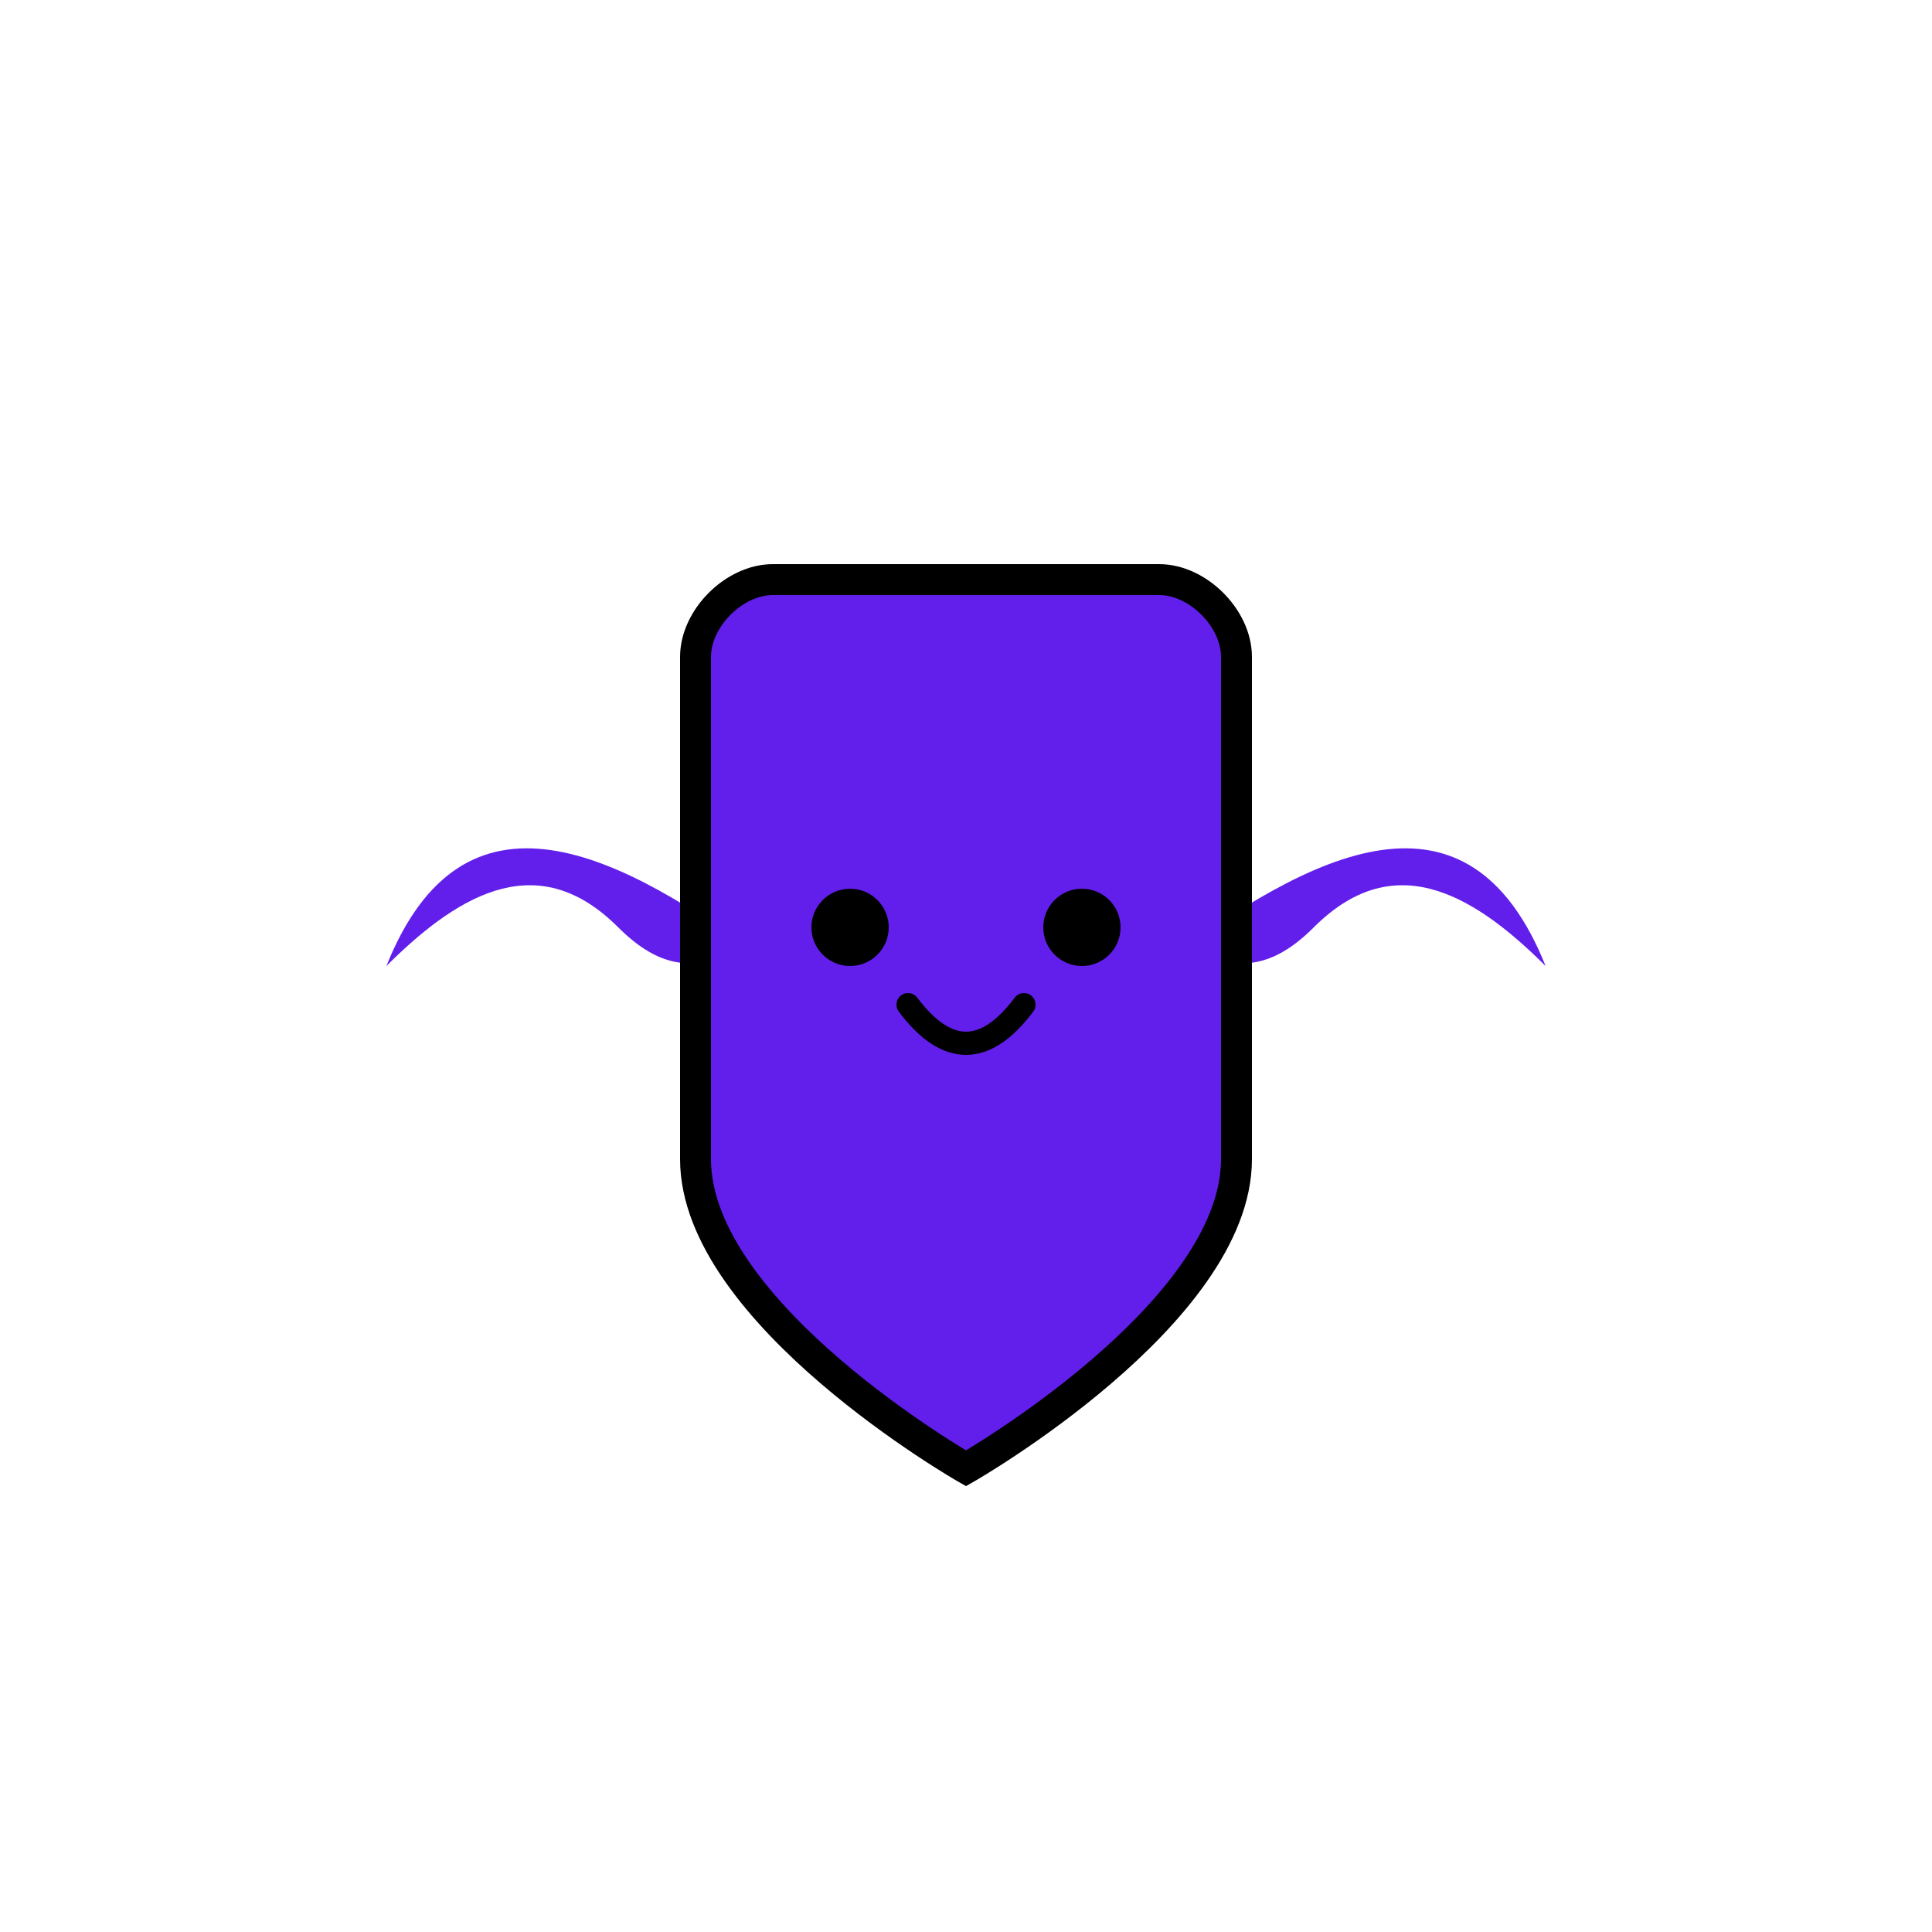
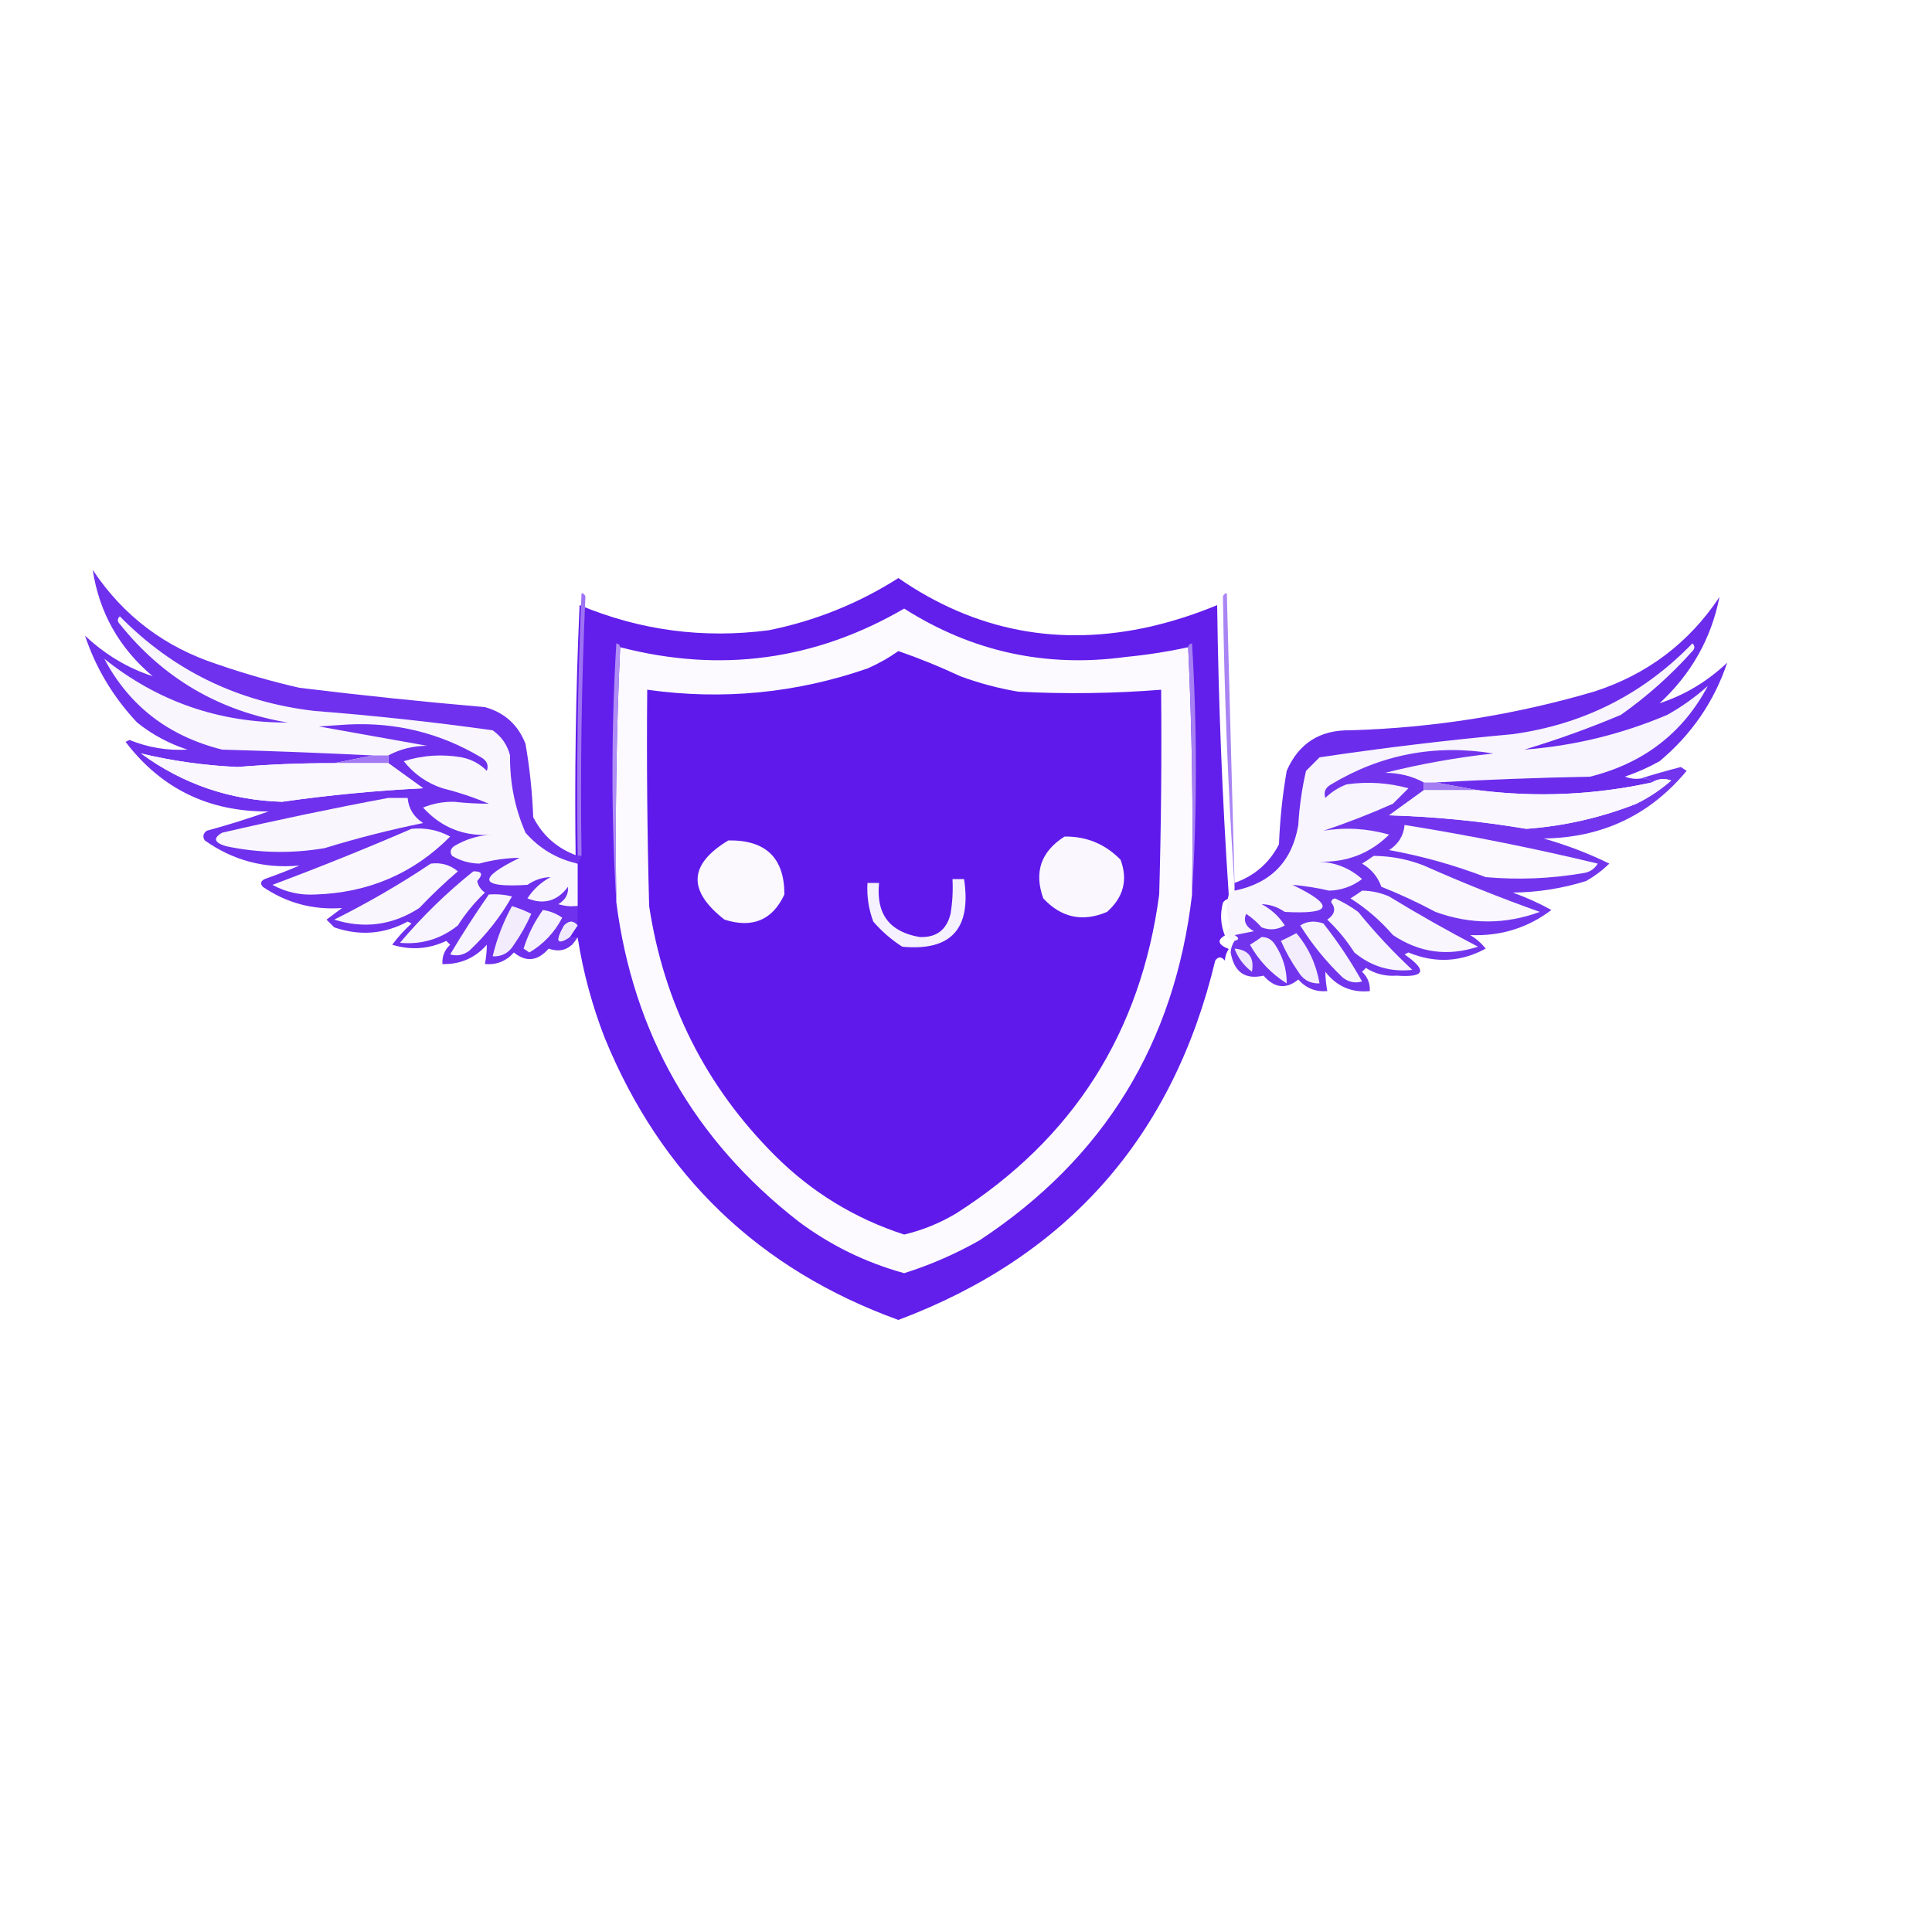
- <svg xmlns="http://www.w3.org/2000/svg" viewBox="0 0 500 500" width="500" height="500">
-   <g transform="translate(100, 100)">
-     <path d="M 100 150 C 60 120, 20 100, 0 150 C 20 130, 40 120, 60 140 C 80 160, 90 140, 100 150" fill="#621eeb" />
-     <path d="M 200 150 C 240 120, 280 100, 300 150 C 280 130, 260 120, 240 140 C 220 160, 210 140, 200 150" fill="#621eeb" />
-     <path d="M 100 50 L 200 50 C 210 50, 220 60, 220 70 L 220 200 C 220 240, 150 280, 150 280 C 150 280, 80 240, 80 200 L 80 70 C 80 60, 90 50, 100 50 Z" fill="#621eeb" stroke="#000000" stroke-width="8" />
-     <circle cx="120" cy="140" r="10" fill="#000000" />
-     <circle cx="180" cy="140" r="10" fill="#000000" />
-     <path d="M 135 160 Q 150 180 165 160" fill="none" stroke="#000000" stroke-width="6" stroke-linecap="round" />
+ <svg xmlns="http://www.w3.org/2000/svg" width="500" height="500" clip-rule="evenodd" version="1.1">
+   <g>
+     <g transform="translate(-1.5024 2.10337)" id="svg_3">
+       <path id="svg_4" d="m316.5,154.5c0.336,25.183 1.336,50.183 3,75c0,0.333 0,0.667 0,1c-0.617,0.111 -1.117,0.444 -1.5,1c-0.777,2.929 -0.61,5.763 0.5,8.5c-2.112,1.217 -1.779,2.383 1,3.5c-0.61,0.891 -0.943,1.891 -1,3c-0.897,-1.098 -1.73,-1.098 -2.5,0c-10.926,45.549 -38.259,76.549 -82,93c-36.079,-13.078 -61.412,-37.411 -76,-73c-3.27,-8.415 -5.604,-17.081 -7,-26c-0.717,0.544 -1.217,1.211 -1.5,2c-0.667,0 -1.333,0 -2,0c0.667,-1 1.333,-2 2,-3c0,-1.667 0,-3.333 0,-5c0,-3.667 0,-7.333 0,-11c0.333,-0.667 0.667,-1.333 1,-2c-0.331,-22.506 0.003,-44.84 1,-67c15.671,6.559 32.005,8.725 49,6.5c12.045,-2.443 23.212,-6.943 33.5,-13.5c19.9,13.761 41.733,17.928 65.5,12.5c5.834,-1.374 11.501,-3.207 17,-5.5z" fill="#621eeb" />
+     </g>
+     <g id="svg_5">
+       <path id="svg_6" d="m316.5,154.5c0.06,-0.543 0.393,-0.876 1,-1c0.667,25.163 1.333,50.163 2,75c0,0.333 0,0.667 0,1c-1.664,-24.817 -2.664,-49.817 -3,-75z" fill="#a984f4" />
+     </g>
+     <g id="svg_7">
+       <path id="svg_8" d="m151.5,154.5c-0.997,22.16 -1.331,44.494 -1,67c-0.333,0 -0.667,0 -1,0c-0.333,-22.676 0,-45.343 1,-68c0.607,0.124 0.94,0.457 1,1z" fill="#9e73f3" />
+     </g>
+     <g id="svg_9">
+       <path id="svg_10" d="m307.5,167.5c0.997,21.16 1.331,42.493 1,64c-4.476,38.47 -22.809,68.304 -55,89.5c-6.22,3.528 -12.72,6.361 -19.5,8.5c-10.046,-2.773 -19.213,-7.273 -27.5,-13.5c-26.945,-21.054 -42.611,-48.554 -47,-82.5c-0.331,-22.173 0.003,-44.173 1,-66c25.962,6.73 50.462,3.397 73.5,-10c17.585,11.189 36.752,15.356 57.5,12.5c5.398,-0.517 10.731,-1.351 16,-2.5z" fill="#fcfafe" />
+     </g>
+     <g id="svg_11">
+       <path id="svg_12" d="m160.5,167.5c-0.997,21.827 -1.331,43.827 -1,66c-1.328,-22.17 -1.328,-44.504 0,-67c0.607,0.124 0.94,0.457 1,1z" fill="#af8df5" />
+     </g>
+     <g id="svg_13">
+       <path id="svg_14" d="m307.5,167.5c0.06,-0.543 0.393,-0.876 1,-1c1.328,21.83 1.328,43.496 0,65c0.331,-21.507 -0.003,-42.84 -1,-64z" fill="#a57ff3" />
+     </g>
+     <g id="svg_15">
+       <path id="svg_16" d="m232.5,168.5c5.415,1.871 10.748,4.038 16,6.5c4.875,1.802 9.875,3.135 15,4c12.348,0.649 24.681,0.482 37,-0.5c0.167,17.67 0,35.336 -0.5,53c-4.758,35.699 -22.258,63.199 -52.5,82.5c-4.246,2.542 -8.746,4.376 -13.5,5.5c-12.806,-4.153 -23.972,-10.986 -33.5,-20.5c-17.843,-17.852 -28.676,-39.352 -32.5,-64.5c-0.5,-18.664 -0.667,-37.33 -0.5,-56c19.482,2.739 38.482,0.905 57,-5.5c2.891,-1.274 5.558,-2.774 8,-4.5z" fill="#5f1aeb" />
+     </g>
+     <g id="svg_17">
+       <path id="svg_18" d="m149.5,223.5c0,3.667 0,7.333 0,11c-1.699,0.16 -3.366,-0.006 -5,-0.5c1.829,-1.113 2.663,-2.613 2.5,-4.5c-2.76,3.707 -6.26,4.707 -10.5,3c1.524,-2.358 3.524,-4.191 6,-5.5c-2.098,0.032 -4.098,0.699 -6,2c-12.456,0.763 -13.123,-1.57 -2,-7c-3.512,0.05 -7.012,0.55 -10.5,1.5c-2.526,-0.065 -4.859,-0.732 -7,-2c-0.617,-0.949 -0.451,-1.782 0.5,-2.5c3.069,-1.846 6.402,-2.846 10,-3c-7.211,0.6 -13.211,-1.734 -18,-7c2.539,-1.047 5.205,-1.547 8,-1.5c3.046,0.339 6.046,0.505 9,0.5c-3.846,-1.632 -7.846,-2.966 -12,-4c-4.033,-1.349 -7.366,-3.682 -10,-7c4.882,-1.555 9.882,-1.888 15,-1c2.534,0.516 4.7,1.683 6.5,3.5c0.507,-1.496 0.007,-2.663 -1.5,-3.5c-10.586,-6.302 -22.086,-9.135 -34.5,-8.5c-2.5,0.167 -5,0.333 -7.5,0.5c9.343,1.668 18.677,3.335 28,5c-3.657,0.05 -6.99,0.883 -10,2.5c-1.333,0 -2.667,0 -4,0c-12.99,-0.633 -25.99,-1.133 -39,-1.5c-13.876,-3.467 -24.043,-11.301 -30.5,-23.5c13.842,11.059 29.675,16.559 47.5,16.5c-17.8,-2.98 -32.3,-11.48 -43.5,-25.5c-0.667,-0.667 -0.667,-1.333 0,-2c13.85,14.075 30.684,22.241 50.5,24.5c15.397,1.195 30.73,2.861 46,5c2.31,1.637 3.81,3.804 4.5,6.5c-0.095,6.971 1.238,13.638 4,20c3.642,4.148 8.142,6.814 13.5,8z" fill="#f9f6fe" />
+     </g>
+     <g id="svg_19">
+       <path id="svg_20" d="m371.5,202.5c-1,0 -2,0 -3,0c-3.028,-1.64 -6.361,-2.474 -10,-2.5c9.191,-2.304 18.524,-3.971 28,-5c-15.053,-2.455 -29.053,0.211 -42,8c-1.507,0.837 -2.007,2.004 -1.5,3.5c1.579,-1.541 3.413,-2.708 5.5,-3.5c5.404,-0.772 10.738,-0.439 16,1c-1.333,1.333 -2.667,2.667 -4,4c-5.92,2.642 -11.92,4.975 -18,7c5.678,-0.945 11.344,-0.612 17,1c-4.925,4.868 -10.925,7.201 -18,7c4.27,0.251 7.936,1.751 11,4.5c-2.492,1.887 -5.325,2.887 -8.5,3c-3.197,-0.744 -6.364,-1.244 -9.5,-1.5c11.022,5.329 10.355,7.662 -2,7c-1.902,-1.301 -3.902,-1.968 -6,-2c2.476,1.309 4.476,3.142 6,5.5c-1.921,1.141 -3.921,1.308 -6,0.5c-1.185,-1.353 -2.519,-2.52 -4,-3.5c-0.782,1.829 -0.116,3.329 2,4.5c-1.667,0.333 -3.333,0.667 -5,1c1.238,0.69 1.238,1.19 0,1.5c-2.779,-1.117 -3.112,-2.283 -1,-3.5c-1.11,-2.737 -1.277,-5.571 -0.5,-8.5c0.383,-0.556 0.883,-0.889 1.5,-1c9.418,-1.918 14.918,-7.584 16.5,-17c0.273,-4.729 0.939,-9.396 2,-14c1.167,-1.167 2.333,-2.333 3.5,-3.5c16.566,-2.471 33.232,-4.471 50,-6c18.301,-2.529 33.801,-10.363 46.5,-23.5c0.667,0.667 0.667,1.333 0,2c-5.52,6.185 -11.687,11.685 -18.5,16.5c-8.207,3.464 -16.54,6.464 -25,9c12.778,-0.958 25.112,-3.958 37,-9c3.778,-2.112 7.278,-4.612 10.5,-7.5c-6.457,12.199 -16.624,20.033 -30.5,23.5c-13.354,0.262 -26.687,0.762 -40,1.5z" fill="#f8f5fe" />
+     </g>
+     <g id="svg_21">
+       <path id="svg_22" d="m424.5,201.5c1.291,-0.237 2.291,0.096 3,1c-14.851,3.246 -29.851,3.912 -45,2c-3.667,-0.667 -7.333,-1.333 -11,-2c13.313,-0.738 26.646,-1.238 40,-1.5c13.876,-3.467 24.043,-11.301 30.5,-23.5c-3.222,2.888 -6.722,5.388 -10.5,7.5c-11.888,5.042 -24.222,8.042 -37,9c8.46,-2.536 16.793,-5.536 25,-9c6.813,-4.815 12.98,-10.315 18.5,-16.5c0.667,-0.667 0.667,-1.333 0,-2c-12.699,13.137 -28.199,20.971 -46.5,23.5c-16.768,1.529 -33.434,3.529 -50,6c-1.167,1.167 -2.333,2.333 -3.5,3.5c-1.061,4.604 -1.727,9.271 -2,14c-1.582,9.416 -7.082,15.082 -16.5,17c0,-0.333 0,-0.667 0,-1c0,-0.333 0,-0.667 0,-1c5.18,-1.832 9.013,-5.165 11.5,-10c0.242,-6.384 0.908,-12.718 2,-19c3.106,-7.142 8.606,-10.642 16.5,-10.5c21.459,-0.642 42.459,-3.975 63,-10c13.742,-4.421 24.575,-12.588 32.5,-24.5c-2.131,10.75 -7.297,19.917 -15.5,27.5c6.503,-2.125 12.336,-5.625 17.5,-10.5c-3.385,10.074 -9.219,18.574 -17.5,25.5c-2.882,1.608 -5.882,2.941 -9,4c1.293,0.49 2.627,0.657 4,0.5z" fill="#6b2cec" />
+     </g>
+     <g id="svg_23">
+       <path id="svg_24" d="m149.5,221.5c0.333,0 0.667,0 1,0c-0.333,0.667 -0.667,1.333 -1,2c-5.358,-1.186 -9.858,-3.852 -13.5,-8c-2.762,-6.362 -4.095,-13.029 -4,-20c-0.69,-2.696 -2.19,-4.863 -4.5,-6.5c-15.27,-2.139 -30.603,-3.805 -46,-5c-19.816,-2.259 -36.65,-10.425 -50.5,-24.5c-0.667,0.667 -0.667,1.333 0,2c11.2,14.02 25.7,22.52 43.5,25.5c-17.825,0.059 -33.658,-5.441 -47.5,-16.5c6.457,12.199 16.624,20.033 30.5,23.5c13.01,0.367 26.01,0.867 39,1.5c-3.333,0.667 -6.667,1.333 -10,2c-8.346,-0.019 -16.679,0.314 -25,1c-8.525,-0.385 -16.858,-1.551 -25,-3.5c10.807,7.916 22.974,12.083 36.5,12.5c12.099,-1.726 24.265,-2.893 36.5,-3.5c-3.029,-2.176 -6.029,-4.343 -9,-6.5c0,-0.667 0,-1.333 0,-2c3.01,-1.617 6.343,-2.45 10,-2.5c-9.323,-1.665 -18.657,-3.332 -28,-5c2.5,-0.167 5,-0.333 7.5,-0.5c12.414,-0.635 23.914,2.198 34.5,8.5c1.507,0.837 2.007,2.004 1.5,3.5c-1.8,-1.817 -3.966,-2.984 -6.5,-3.5c-5.118,-0.888 -10.118,-0.555 -15,1c2.634,3.318 5.967,5.651 10,7c4.154,1.034 8.154,2.368 12,4c-2.954,0.005 -5.954,-0.161 -9,-0.5c-2.795,-0.047 -5.461,0.453 -8,1.5c4.789,5.266 10.789,7.6 18,7c-3.598,0.154 -6.931,1.154 -10,3c-0.951,0.718 -1.117,1.551 -0.5,2.5c2.141,1.268 4.474,1.935 7,2c3.488,-0.95 6.988,-1.45 10.5,-1.5c-11.123,5.43 -10.456,7.763 2,7c1.902,-1.301 3.902,-1.968 6,-2c-2.476,1.309 -4.476,3.142 -6,5.5c4.24,1.707 7.74,0.707 10.5,-3c0.163,1.887 -0.671,3.387 -2.5,4.5c1.634,0.494 3.301,0.66 5,0.5c0,1.667 0,3.333 0,5c-1.042,-1.291 -2.208,-1.291 -3.5,0c-2.376,4.21 -1.876,5.21 1.5,3c0.667,0 1.333,0 2,0c-1.754,3.134 -4.254,4.134 -7.5,3c-2.855,3.25 -5.855,3.583 -9,1c-1.995,2.247 -4.495,3.247 -7.5,3c0.315,-1.726 0.481,-3.393 0.5,-5c-3.065,3.449 -6.898,5.116 -11.5,5c-0.117,-1.984 0.55,-3.65 2,-5c-0.333,-0.333 -0.667,-0.667 -1,-1c-4.51,2.137 -9.177,2.47 -14,1c1.482,-1.983 3.149,-3.816 5,-5.5c-0.333,-0.167 -0.667,-0.333 -1,-0.5c-6.063,3.272 -12.396,3.772 -19,1.5c-0.667,-0.667 -1.333,-1.333 -2,-2c1.333,-1 2.667,-2 4,-3c-7.497,0.535 -14.331,-1.298 -20.5,-5.5c-0.688,-0.832 -0.521,-1.498 0.5,-2c3.039,-1.069 6.039,-2.235 9,-3.5c-9.031,0.854 -17.198,-1.312 -24.5,-6.5c-0.617,-0.949 -0.451,-1.782 0.5,-2.5c5.394,-1.465 10.728,-3.131 16,-5c-15.423,0.121 -27.756,-5.879 -37,-18c0.333,-0.167 0.667,-0.333 1,-0.5c4.846,1.964 9.845,2.797 15,2.5c-4.78,-1.556 -9.113,-3.889 -13,-7c-6.211,-6.608 -10.711,-14.108 -13.5,-22.5c5.163,4.875 10.997,8.375 17.5,10.5c-8.656,-7.293 -13.822,-16.46 -15.5,-27.5c7.925,11.912 18.758,20.079 32.5,24.5c6.893,2.379 13.893,4.379 21,6c15.967,1.95 31.967,3.617 48,5c5.073,1.406 8.573,4.572 10.5,9.5c1.092,6.282 1.758,12.616 2,19c2.487,4.835 6.32,8.168 11.5,10z" fill="#6f31ed" />
+     </g>
+     <g id="svg_25">
+       <path id="svg_26" d="m96.5,195.5c1.333,0 2.667,0 4,0c0,0.667 0,1.333 0,2c-4.667,0 -9.333,0 -14,0c3.333,-0.667 6.667,-1.333 10,-2z" fill="#a37af3" />
+     </g>
+     <g id="svg_27">
+       <path id="svg_28" d="m86.5,197.5c4.667,0 9.333,0 14,0c2.971,2.157 5.971,4.324 9,6.5c-12.235,0.607 -24.401,1.774 -36.5,3.5c-13.526,-0.417 -25.693,-4.584 -36.5,-12.5c8.142,1.949 16.475,3.115 25,3.5c8.321,-0.686 16.654,-1.019 25,-1z" fill="#faf8fe" />
+     </g>
+     <g id="svg_29">
+       <path id="svg_30" d="m100.5,206.5c1.667,0 3.333,0 5,0c0.244,2.763 1.577,4.929 4,6.5c-8.593,1.752 -17.093,3.919 -25.5,6.5c-8.54,1.445 -17.04,1.278 -25.5,-0.5c-3.092,-0.934 -3.425,-2.1 -1,-3.5c14.402,-3.339 28.735,-6.339 43,-9z" fill="#f9f6fe" />
+     </g>
+     <g id="svg_31">
+       <path id="svg_32" d="m368.5,202.5c0,0.667 0,1.333 0,2c-2.971,2.157 -5.971,4.324 -9,6.5c11.922,0.349 23.756,1.515 35.5,3.5c9.813,-0.714 19.313,-2.88 28.5,-6.5c3.272,-1.608 6.272,-3.608 9,-6c-1.765,-0.64 -3.432,-0.473 -5,0.5c-0.709,-0.904 -1.709,-1.237 -3,-1c3.355,-1.051 6.855,-2.051 10.5,-3c0.5,0.333 1,0.667 1.5,1c-9.548,11.473 -21.881,17.306 -37,17.5c5.977,1.709 11.644,3.876 17,6.5c-1.783,1.732 -3.783,3.232 -6,4.5c-6.173,1.932 -12.506,2.932 -19,3c3.461,1.231 6.794,2.731 10,4.5c-6.128,4.652 -13.128,6.818 -21,6.5c1.561,0.941 2.895,2.108 4,3.5c-6.464,3.511 -13.131,3.844 -20,1c-0.333,0.167 -0.667,0.333 -1,0.5c5.987,4.177 5.32,6.011 -2,5.5c-2.954,0.209 -5.621,-0.458 -8,-2c-0.333,0.333 -0.667,0.667 -1,1c1.45,1.35 2.117,3.016 2,5c-4.727,0.452 -8.56,-1.215 -11.5,-5c0.019,1.607 0.185,3.274 0.5,5c-3.005,0.247 -5.505,-0.753 -7.5,-3c-3.145,2.583 -6.145,2.25 -9,-1c-4.777,1.088 -7.61,-0.912 -8.5,-6c0.057,-1.109 0.39,-2.109 1,-3c1.238,-0.31 1.238,-0.81 0,-1.5c1.667,-0.333 3.333,-0.667 5,-1c-2.116,-1.171 -2.782,-2.671 -2,-4.5c1.481,0.98 2.815,2.147 4,3.5c2.079,0.808 4.079,0.641 6,-0.5c-1.524,-2.358 -3.524,-4.191 -6,-5.5c2.098,0.032 4.098,0.699 6,2c12.355,0.662 13.022,-1.671 2,-7c3.136,0.256 6.303,0.756 9.5,1.5c3.175,-0.113 6.008,-1.113 8.5,-3c-3.064,-2.749 -6.73,-4.249 -11,-4.5c7.075,0.201 13.075,-2.132 18,-7c-5.656,-1.612 -11.322,-1.945 -17,-1c6.08,-2.025 12.08,-4.358 18,-7c1.333,-1.333 2.667,-2.667 4,-4c-5.262,-1.439 -10.596,-1.772 -16,-1c-2.087,0.792 -3.921,1.959 -5.5,3.5c-0.507,-1.496 -0.007,-2.663 1.5,-3.5c12.947,-7.789 26.947,-10.455 42,-8c-9.476,1.029 -18.809,2.696 -28,5c3.639,0.026 6.972,0.86 10,2.5z" fill="#7235ed" />
+     </g>
+     <g id="svg_33">
+       <path id="svg_34" d="m368.5,202.5c1,0 2,0 3,0c3.667,0.667 7.333,1.333 11,2c-4.667,0 -9.333,0 -14,0c0,-0.667 0,-1.333 0,-2z" fill="#a47cf3" />
+     </g>
+     <g id="svg_35">
+       <path id="svg_36" d="m368.5,204.5c4.667,0 9.333,0 14,0c15.149,1.912 30.149,1.246 45,-2c1.568,-0.973 3.235,-1.14 5,-0.5c-2.728,2.392 -5.728,4.392 -9,6c-9.187,3.62 -18.687,5.786 -28.5,6.5c-11.744,-1.985 -23.578,-3.151 -35.5,-3.5c3.029,-2.176 6.029,-4.343 9,-6.5z" fill="#faf8fe" />
+     </g>
+     <g id="svg_37">
+       <path id="svg_38" d="m106.5,214.5c3.564,-0.349 6.898,0.317 10,2c-9.496,9.57 -21.163,14.57 -35,15c-3.911,0.203 -7.578,-0.63 -11,-2.5c12.186,-4.557 24.186,-9.391 36,-14.5z" fill="#faf8fe" />
+     </g>
+     <g id="svg_39">
+       <path id="svg_40" d="m363.5,213.5c16.805,2.689 33.472,6.023 50,10c-0.881,1.471 -2.214,2.304 -4,2.5c-8.292,1.405 -16.625,1.738 -25,1c-8.112,-3.111 -16.446,-5.445 -25,-7c2.423,-1.571 3.756,-3.737 4,-6.5z" fill="#fbf8fe" />
+     </g>
+     <g id="svg_41">
+       <path id="svg_42" d="m275.5,216.5c5.681,-0.077 10.515,1.923 14.5,6c1.938,5.205 0.771,9.705 -3.5,13.5c-6.318,2.689 -11.818,1.523 -16.5,-3.5c-2.44,-6.789 -0.607,-12.122 5.5,-16z" fill="#faf8fe" />
+     </g>
+     <g id="svg_43">
+       <path id="svg_44" d="m188.5,217.5c9.682,-0.149 14.515,4.517 14.5,14c-3.097,6.632 -8.264,8.799 -15.5,6.5c-9.605,-7.484 -9.271,-14.317 1,-20.5z" fill="#fbf8fe" />
+     </g>
+     <g id="svg_45">
+       <path id="svg_46" d="m355.5,221.5c4.479,0.036 8.812,0.869 13,2.5c9.886,4.404 19.886,8.404 30,12c-8.974,3.289 -17.974,3.289 -27,0c-4.547,-2.44 -9.213,-4.607 -14,-6.5c-0.935,-2.602 -2.602,-4.602 -5,-6c1.102,-0.676 2.102,-1.342 3,-2z" fill="#faf8fe" />
+     </g>
+     <g id="svg_47">
+       <path id="svg_48" d="m111.5,223.5c2.657,-0.338 4.99,0.329 7,2c-3.458,2.956 -6.792,6.123 -10,9.5c-6.881,4.443 -14.214,5.443 -22,3c8.724,-4.355 17.057,-9.188 25,-14.5z" fill="#f9f6fe" />
+     </g>
+     <g id="svg_49">
+       <path id="svg_50" d="m122.5,225.5c2.265,-0.059 2.598,0.774 1,2.5c0.259,1.261 0.926,2.261 2,3c-2.692,2.557 -5.025,5.391 -7,8.5c-4.416,3.52 -9.416,5.02 -15,4.5c5.808,-6.86 12.141,-13.027 19,-18.5z" fill="#f8f5fe" />
+     </g>
+     <g id="svg_51">
+       <path id="svg_52" d="m246.5,227.5c1,0 2,0 3,0c1.95,12.875 -3.383,18.708 -16,17.5c-2.795,-1.793 -5.295,-3.96 -7.5,-6.5c-1.199,-3.226 -1.699,-6.559 -1.5,-10c1,0 2,0 3,0c-0.818,8.005 2.682,12.671 10.5,14c4.31,0.18 6.976,-1.82 8,-6c0.498,-2.982 0.665,-5.982 0.5,-9z" fill="#f6f1fe" />
+     </g>
+     <g id="svg_53">
+       <path id="svg_54" d="m352.5,230.5c2.427,0.023 4.76,0.523 7,1.5c7.504,4.587 15.171,8.92 23,13c-7.814,2.576 -15.147,1.576 -22,-3c-3.224,-3.727 -6.891,-6.894 -11,-9.5c1.102,-0.676 2.102,-1.342 3,-2z" fill="#f9f6fe" />
+     </g>
+     <g id="svg_55">
+       <path id="svg_56" d="m126.5,231.5c2.027,-0.162 4.027,0.005 6,0.5c-2.943,5.211 -6.61,9.878 -11,14c-1.544,1.187 -3.211,1.52 -5,1c3.163,-5.319 6.496,-10.485 10,-15.5z" fill="#f8f5fe" />
+     </g>
+     <g id="svg_57">
+       <path id="svg_58" d="m344.5,233.5c0.06,-0.543 0.393,-0.876 1,-1c2.13,0.967 4.13,2.134 6,3.5c4.3,5.301 8.966,10.301 14,15c-5.609,0.631 -10.609,-0.869 -15,-4.5c-1.975,-3.109 -4.308,-5.943 -7,-8.5c1.966,-1.347 2.299,-2.847 1,-4.5z" fill="#f8f5fe" />
+     </g>
+     <g id="svg_59">
+       <path id="svg_60" d="m132.5,234.5c1.695,0.511 3.361,1.178 5,2c-1.247,2.829 -2.747,5.495 -4.5,8c-1.264,2.107 -3.097,3.107 -5.5,3c1.076,-4.561 2.743,-8.895 5,-13z" fill="#f3ecfd" />
+     </g>
+     <g id="svg_61">
+       <path id="svg_62" d="m140.5,235.5c1.812,0.271 3.478,0.938 5,2c-1.987,3.82 -4.821,6.82 -8.5,9c-0.5,-0.333 -1,-0.667 -1.5,-1c1.153,-3.639 2.819,-6.972 5,-10z" fill="#f6f1fe" />
+     </g>
+     <g id="svg_63">
+       <path id="svg_64" d="m336.5,239.5c1.788,-1.122 3.788,-1.289 6,-0.5c3.726,4.728 7.059,9.728 10,15c-1.789,0.52 -3.456,0.187 -5,-1c-4.284,-4.112 -7.951,-8.612 -11,-13.5z" fill="#f8f4fe" />
+     </g>
+     <g id="svg_65">
+       <path id="svg_66" d="m149.5,239.5c-0.667,1 -1.333,2 -2,3c-3.376,2.21 -3.876,1.21 -1.5,-3c1.292,-1.291 2.458,-1.291 3.5,0z" fill="#f0e9fd" />
+     </g>
+     <g id="svg_67">
+       <path id="svg_68" d="m326.5,242.5c1.517,0.011 2.684,0.677 3.5,2c2.036,3.102 3.036,6.435 3,10c-4.024,-2.524 -7.191,-5.858 -9.5,-10c1.102,-0.676 2.102,-1.342 3,-2z" fill="#f5f1fe" />
+     </g>
+     <g id="svg_69">
+       <path id="svg_70" d="m335.5,241.5c3.139,3.724 5.139,8.057 6,13c-2.403,0.107 -4.236,-0.893 -5.5,-3c-1.753,-2.505 -3.253,-5.171 -4.5,-8c1.449,-0.672 2.782,-1.339 4,-2z" fill="#f3edfd" />
+     </g>
+     <g id="svg_71">
+       <path id="svg_72" d="m319.5,245.5c3.665,0.317 5.165,2.317 4.5,6c-2.127,-1.614 -3.627,-3.614 -4.5,-6z" fill="#f0e9fd" />
+     </g>
  </g>
</svg>
